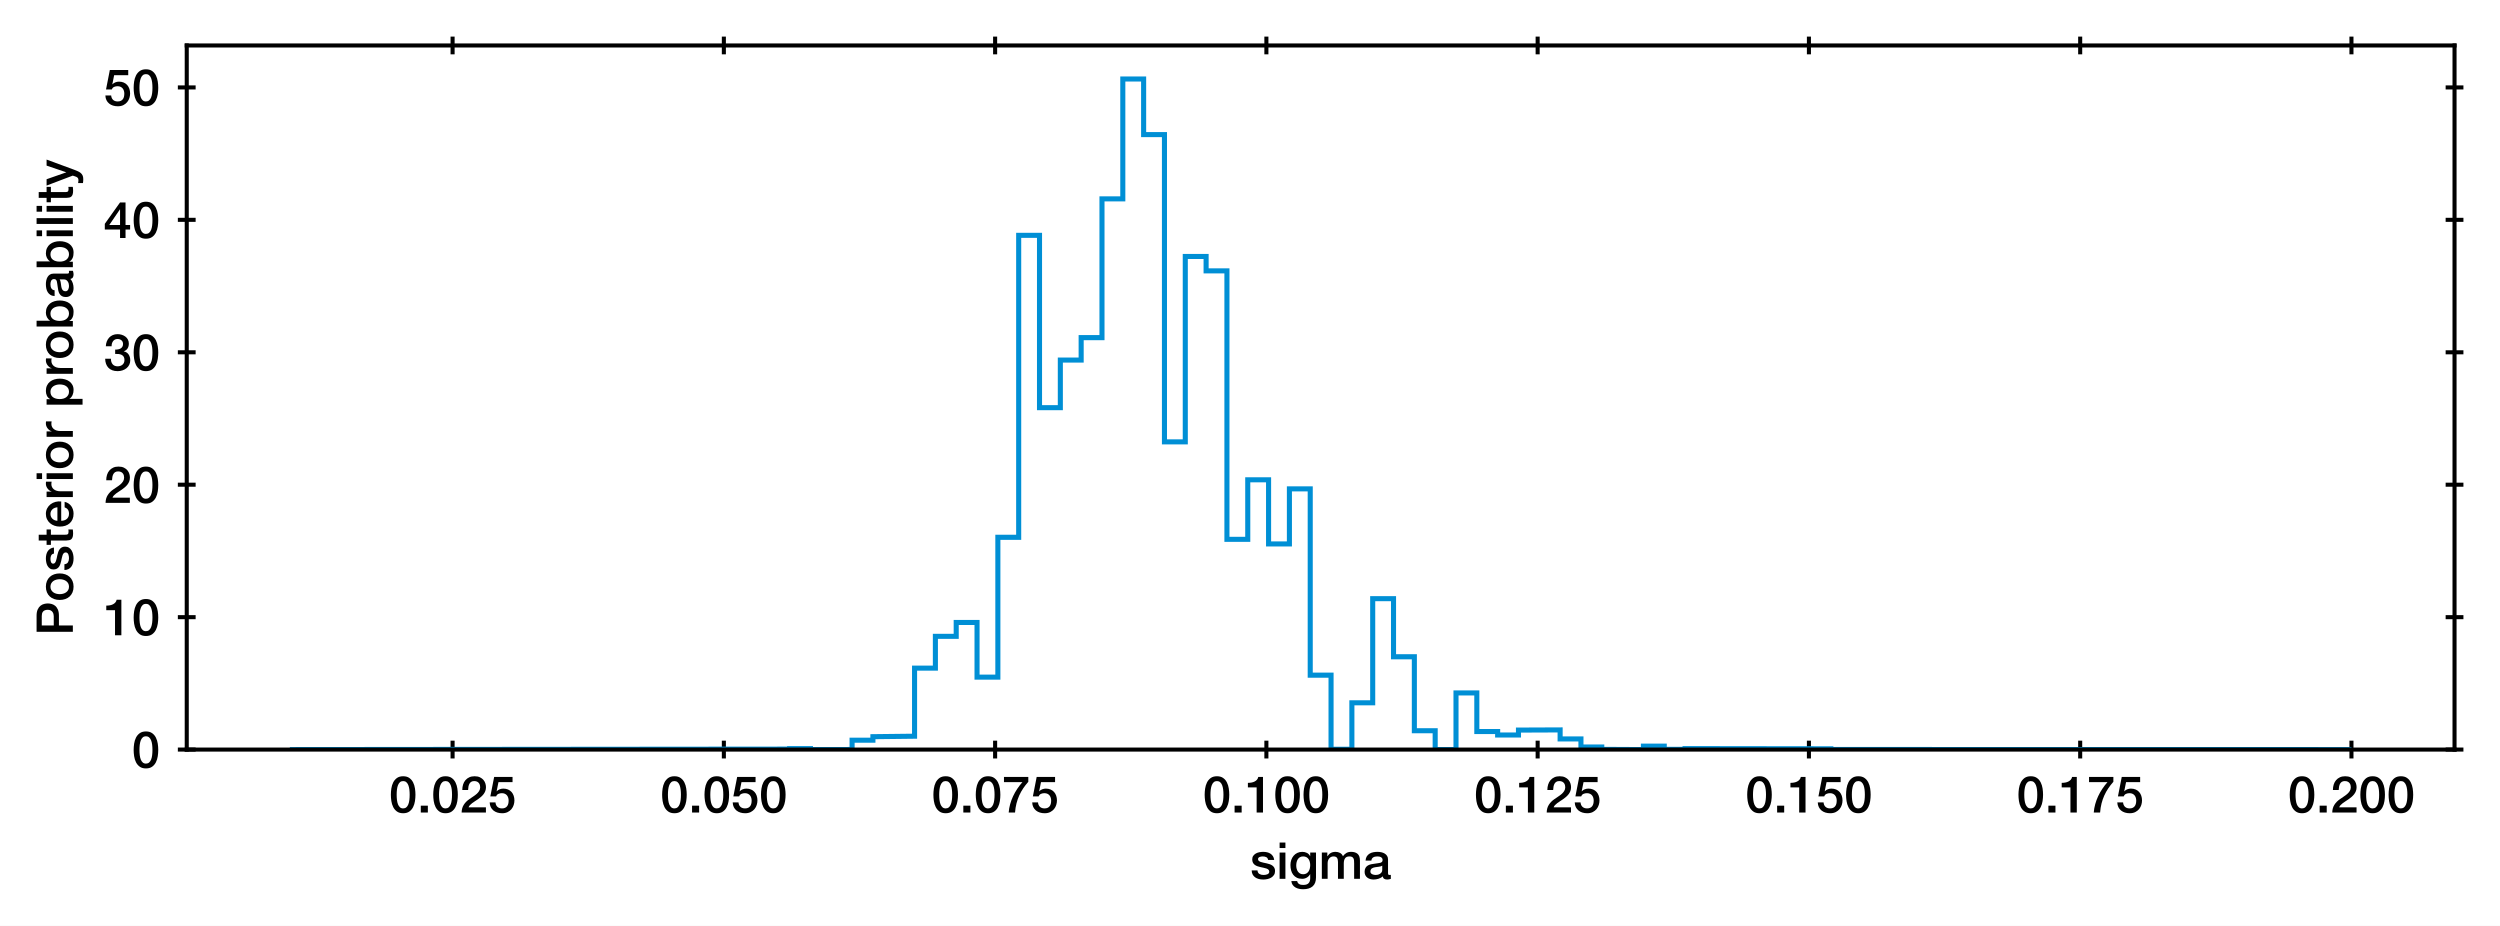
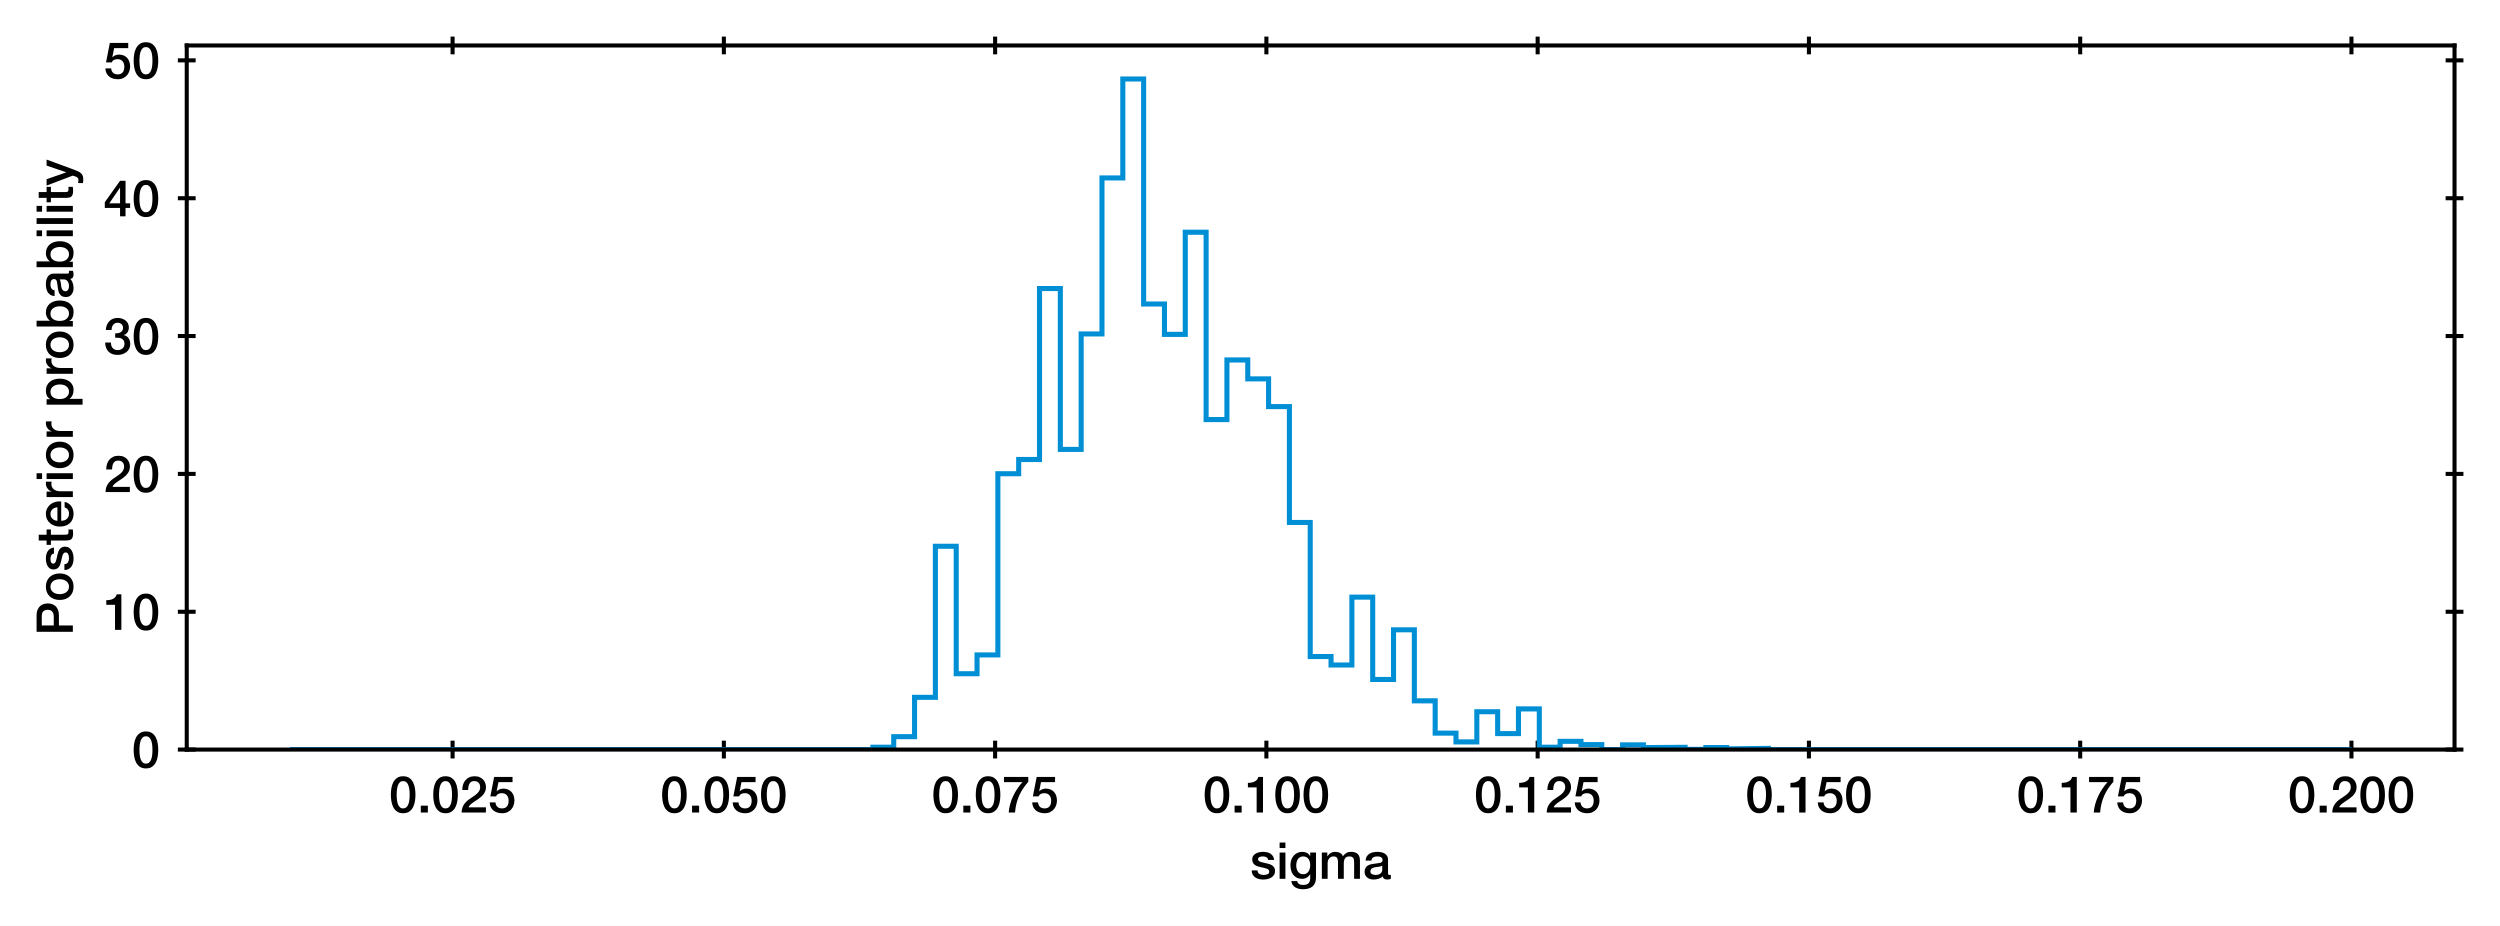
<svg xmlns="http://www.w3.org/2000/svg" xmlns:xlink="http://www.w3.org/1999/xlink" width="492.109pt" height="182.241pt" viewBox="0 0 492.109 182.241" version="1.1">
  <defs>
    <style type="text/css">*{stroke-linejoin: round; stroke-linecap: butt}</style>
  </defs>
  <g id="figure_1">
    <g id="patch_1">
      <path d="M 0 182.241  L 492.109 182.241  L 492.109 0  L 0 0  z " style="fill: #ffffff" />
    </g>
    <g id="axes_1">
      <g id="patch_2">
        <path d="M 36.759 147.55  L 483.159 147.55  L 483.159 8.95  L 36.759 8.95  z " style="fill: #ffffff" />
      </g>
      <g id="matplotlib.axis_1">
        <g id="xtick_1">
          <g id="line2d_1">
            <defs>
-               <path id="m38d9c0bdd4" d="M 0 1.75  L 0 -1.75  " style="stroke: #000000; stroke-width: 0.8" />
+               <path id="me8bfde48eb" d="M 0 1.75  L 0 -1.75  " style="stroke: #000000; stroke-width: 0.8" />
            </defs>
            <g>
-               <use xlink:href="#m38d9c0bdd4" x="89.089" y="147.55" style="stroke: #000000; stroke-width: 0.8" />
+               <use xlink:href="#me8bfde48eb" x="89.089" y="147.55" style="stroke: #000000; stroke-width: 0.8" />
            </g>
          </g>
          <g id="line2d_2">
            <g>
-               <use xlink:href="#m38d9c0bdd4" x="89.089" y="8.95" style="stroke: #000000; stroke-width: 0.8" />
+               <use xlink:href="#me8bfde48eb" x="89.089" y="8.95" style="stroke: #000000; stroke-width: 0.8" />
            </g>
          </g>
          <g id="text_1">
            <g transform="translate(76.57997 159.9406)scale(0.1 -0.1)">
              <defs>
                <path id="HelveticaNeue-Medium-30" d="M 1779 4570  Q 2259 4570 2563 4349  Q 2867 4128 3036 3785  Q 3206 3443 3267 3033  Q 3328 2624 3328 2240  Q 3328 1856 3267 1446  Q 3206 1037 3036 694  Q 2867 352 2563 131  Q 2259 -90 1779 -90  Q 1299 -90 995 131  Q 691 352 521 694  Q 352 1037 291 1446  Q 230 1856 230 2240  Q 230 2624 291 3033  Q 352 3443 521 3785  Q 691 4128 995 4349  Q 1299 4570 1779 4570  z M 1779 518  Q 2016 518 2176 656  Q 2336 794 2429 1027  Q 2522 1261 2560 1574  Q 2598 1888 2598 2240  Q 2598 2592 2560 2902  Q 2522 3213 2429 3449  Q 2336 3686 2176 3824  Q 2016 3962 1779 3962  Q 1536 3962 1379 3824  Q 1222 3686 1129 3449  Q 1037 3213 998 2902  Q 960 2592 960 2240  Q 960 1888 998 1574  Q 1037 1261 1129 1027  Q 1222 794 1379 656  Q 1536 518 1779 518  z " transform="scale(0.015625)" />
                <path id="HelveticaNeue-Medium-2e" d="M 442 864  L 1331 864  L 1331 0  L 442 0  L 442 864  z " transform="scale(0.015625)" />
                <path id="HelveticaNeue-Medium-32" d="M 3309 0  L 250 0  Q 256 557 518 973  Q 781 1389 1235 1696  Q 1453 1856 1689 2006  Q 1926 2157 2124 2329  Q 2323 2502 2451 2704  Q 2579 2906 2586 3168  Q 2586 3290 2557 3427  Q 2528 3565 2445 3683  Q 2362 3802 2214 3882  Q 2067 3962 1830 3962  Q 1613 3962 1469 3875  Q 1325 3789 1238 3638  Q 1152 3488 1110 3283  Q 1069 3078 1062 2842  L 333 2842  Q 333 3213 432 3529  Q 531 3846 729 4076  Q 928 4307 1213 4438  Q 1498 4570 1875 4570  Q 2285 4570 2560 4435  Q 2835 4301 3004 4096  Q 3174 3891 3244 3651  Q 3315 3411 3315 3194  Q 3315 2925 3232 2707  Q 3149 2490 3008 2307  Q 2867 2125 2688 1971  Q 2509 1818 2317 1683  Q 2125 1549 1933 1427  Q 1741 1306 1577 1184  Q 1414 1062 1292 931  Q 1171 800 1126 653  L 3309 653  L 3309 0  z " transform="scale(0.015625)" />
                <path id="HelveticaNeue-Medium-35" d="M 787 4480  L 3104 4480  L 3104 3827  L 1331 3827  L 1101 2688  L 1114 2675  Q 1261 2842 1488 2928  Q 1715 3014 1939 3014  Q 2272 3014 2534 2902  Q 2797 2790 2976 2588  Q 3155 2387 3248 2112  Q 3341 1837 3341 1517  Q 3341 1248 3254 963  Q 3168 678 2979 444  Q 2790 211 2496 60  Q 2202 -90 1792 -90  Q 1466 -90 1187 -3  Q 909 83 697 256  Q 486 429 361 681  Q 237 934 224 1274  L 954 1274  Q 986 909 1203 713  Q 1421 518 1779 518  Q 2010 518 2170 595  Q 2330 672 2429 806  Q 2528 941 2569 1120  Q 2611 1299 2611 1504  Q 2611 1690 2560 1859  Q 2509 2029 2406 2157  Q 2304 2285 2141 2361  Q 1978 2438 1760 2438  Q 1530 2438 1328 2352  Q 1126 2266 1037 2029  L 307 2029  L 787 4480  z " transform="scale(0.015625)" />
              </defs>
              <use xlink:href="#HelveticaNeue-Medium-30" />
              <use xlink:href="#HelveticaNeue-Medium-2e" x="55.6" />
              <use xlink:href="#HelveticaNeue-Medium-30" x="83.4" />
              <use xlink:href="#HelveticaNeue-Medium-32" x="139" />
              <use xlink:href="#HelveticaNeue-Medium-35" x="194.6" />
            </g>
          </g>
        </g>
        <g id="xtick_2">
          <g id="line2d_3">
            <g>
-               <use xlink:href="#m38d9c0bdd4" x="142.486" y="147.55" style="stroke: #000000; stroke-width: 0.8" />
+               <use xlink:href="#me8bfde48eb" x="142.486" y="147.55" style="stroke: #000000; stroke-width: 0.8" />
            </g>
          </g>
          <g id="line2d_4">
            <g>
-               <use xlink:href="#m38d9c0bdd4" x="142.486" y="8.95" style="stroke: #000000; stroke-width: 0.8" />
+               <use xlink:href="#me8bfde48eb" x="142.486" y="8.95" style="stroke: #000000; stroke-width: 0.8" />
            </g>
          </g>
          <g id="text_2">
            <g transform="translate(129.9771 159.9406)scale(0.1 -0.1)">
              <use xlink:href="#HelveticaNeue-Medium-30" />
              <use xlink:href="#HelveticaNeue-Medium-2e" x="55.6" />
              <use xlink:href="#HelveticaNeue-Medium-30" x="83.4" />
              <use xlink:href="#HelveticaNeue-Medium-35" x="139" />
              <use xlink:href="#HelveticaNeue-Medium-30" x="194.6" />
            </g>
          </g>
        </g>
        <g id="xtick_3">
          <g id="line2d_5">
            <g>
-               <use xlink:href="#m38d9c0bdd4" x="195.883" y="147.55" style="stroke: #000000; stroke-width: 0.8" />
+               <use xlink:href="#me8bfde48eb" x="195.883" y="147.55" style="stroke: #000000; stroke-width: 0.8" />
            </g>
          </g>
          <g id="line2d_6">
            <g>
-               <use xlink:href="#m38d9c0bdd4" x="195.883" y="8.95" style="stroke: #000000; stroke-width: 0.8" />
+               <use xlink:href="#me8bfde48eb" x="195.883" y="8.95" style="stroke: #000000; stroke-width: 0.8" />
            </g>
          </g>
          <g id="text_3">
            <g transform="translate(183.3742 159.9406)scale(0.1 -0.1)">
              <defs>
                <path id="HelveticaNeue-Medium-37" d="M 224 4480  L 3290 4480  L 3290 3872  Q 2938 3475 2650 3049  Q 2362 2624 2147 2147  Q 1933 1670 1798 1139  Q 1664 608 1619 0  L 819 0  Q 858 531 1002 1049  Q 1146 1568 1373 2054  Q 1600 2541 1901 2989  Q 2202 3437 2547 3827  L 224 3827  L 224 4480  z " transform="scale(0.015625)" />
              </defs>
              <use xlink:href="#HelveticaNeue-Medium-30" />
              <use xlink:href="#HelveticaNeue-Medium-2e" x="55.6" />
              <use xlink:href="#HelveticaNeue-Medium-30" x="83.4" />
              <use xlink:href="#HelveticaNeue-Medium-37" x="139" />
              <use xlink:href="#HelveticaNeue-Medium-35" x="194.6" />
            </g>
          </g>
        </g>
        <g id="xtick_4">
          <g id="line2d_7">
            <g>
-               <use xlink:href="#m38d9c0bdd4" x="249.28" y="147.55" style="stroke: #000000; stroke-width: 0.8" />
+               <use xlink:href="#me8bfde48eb" x="249.28" y="147.55" style="stroke: #000000; stroke-width: 0.8" />
            </g>
          </g>
          <g id="line2d_8">
            <g>
-               <use xlink:href="#m38d9c0bdd4" x="249.28" y="8.95" style="stroke: #000000; stroke-width: 0.8" />
+               <use xlink:href="#me8bfde48eb" x="249.28" y="8.95" style="stroke: #000000; stroke-width: 0.8" />
            </g>
          </g>
          <g id="text_4">
            <g transform="translate(236.7714 159.9406)scale(0.1 -0.1)">
              <defs>
                <path id="HelveticaNeue-Medium-31" d="M 339 3738  Q 570 3738 787 3776  Q 1005 3814 1181 3904  Q 1357 3994 1481 4134  Q 1606 4275 1645 4480  L 2240 4480  L 2240 0  L 1440 0  L 1440 3162  L 339 3162  L 339 3738  z " transform="scale(0.015625)" />
              </defs>
              <use xlink:href="#HelveticaNeue-Medium-30" />
              <use xlink:href="#HelveticaNeue-Medium-2e" x="55.6" />
              <use xlink:href="#HelveticaNeue-Medium-31" x="83.4" />
              <use xlink:href="#HelveticaNeue-Medium-30" x="139" />
              <use xlink:href="#HelveticaNeue-Medium-30" x="194.6" />
            </g>
          </g>
        </g>
        <g id="xtick_5">
          <g id="line2d_9">
            <g>
-               <use xlink:href="#m38d9c0bdd4" x="302.677" y="147.55" style="stroke: #000000; stroke-width: 0.8" />
+               <use xlink:href="#me8bfde48eb" x="302.677" y="147.55" style="stroke: #000000; stroke-width: 0.8" />
            </g>
          </g>
          <g id="line2d_10">
            <g>
-               <use xlink:href="#m38d9c0bdd4" x="302.677" y="8.95" style="stroke: #000000; stroke-width: 0.8" />
+               <use xlink:href="#me8bfde48eb" x="302.677" y="8.95" style="stroke: #000000; stroke-width: 0.8" />
            </g>
          </g>
          <g id="text_5">
            <g transform="translate(290.1685 159.9406)scale(0.1 -0.1)">
              <use xlink:href="#HelveticaNeue-Medium-30" />
              <use xlink:href="#HelveticaNeue-Medium-2e" x="55.6" />
              <use xlink:href="#HelveticaNeue-Medium-31" x="83.4" />
              <use xlink:href="#HelveticaNeue-Medium-32" x="139" />
              <use xlink:href="#HelveticaNeue-Medium-35" x="194.6" />
            </g>
          </g>
        </g>
        <g id="xtick_6">
          <g id="line2d_11">
            <g>
-               <use xlink:href="#m38d9c0bdd4" x="356.074" y="147.55" style="stroke: #000000; stroke-width: 0.8" />
+               <use xlink:href="#me8bfde48eb" x="356.074" y="147.55" style="stroke: #000000; stroke-width: 0.8" />
            </g>
          </g>
          <g id="line2d_12">
            <g>
-               <use xlink:href="#m38d9c0bdd4" x="356.074" y="8.95" style="stroke: #000000; stroke-width: 0.8" />
+               <use xlink:href="#me8bfde48eb" x="356.074" y="8.95" style="stroke: #000000; stroke-width: 0.8" />
            </g>
          </g>
          <g id="text_6">
            <g transform="translate(343.5656 159.9406)scale(0.1 -0.1)">
              <use xlink:href="#HelveticaNeue-Medium-30" />
              <use xlink:href="#HelveticaNeue-Medium-2e" x="55.6" />
              <use xlink:href="#HelveticaNeue-Medium-31" x="83.4" />
              <use xlink:href="#HelveticaNeue-Medium-35" x="139" />
              <use xlink:href="#HelveticaNeue-Medium-30" x="194.6" />
            </g>
          </g>
        </g>
        <g id="xtick_7">
          <g id="line2d_13">
            <g>
-               <use xlink:href="#m38d9c0bdd4" x="409.471" y="147.55" style="stroke: #000000; stroke-width: 0.8" />
+               <use xlink:href="#me8bfde48eb" x="409.471" y="147.55" style="stroke: #000000; stroke-width: 0.8" />
            </g>
          </g>
          <g id="line2d_14">
            <g>
-               <use xlink:href="#m38d9c0bdd4" x="409.471" y="8.95" style="stroke: #000000; stroke-width: 0.8" />
+               <use xlink:href="#me8bfde48eb" x="409.471" y="8.95" style="stroke: #000000; stroke-width: 0.8" />
            </g>
          </g>
          <g id="text_7">
            <g transform="translate(396.9627 159.9406)scale(0.1 -0.1)">
              <use xlink:href="#HelveticaNeue-Medium-30" />
              <use xlink:href="#HelveticaNeue-Medium-2e" x="55.6" />
              <use xlink:href="#HelveticaNeue-Medium-31" x="83.4" />
              <use xlink:href="#HelveticaNeue-Medium-37" x="139" />
              <use xlink:href="#HelveticaNeue-Medium-35" x="194.6" />
            </g>
          </g>
        </g>
        <g id="xtick_8">
          <g id="line2d_15">
            <g>
-               <use xlink:href="#m38d9c0bdd4" x="462.868" y="147.55" style="stroke: #000000; stroke-width: 0.8" />
+               <use xlink:href="#me8bfde48eb" x="462.868" y="147.55" style="stroke: #000000; stroke-width: 0.8" />
            </g>
          </g>
          <g id="line2d_16">
            <g>
-               <use xlink:href="#m38d9c0bdd4" x="462.868" y="8.95" style="stroke: #000000; stroke-width: 0.8" />
+               <use xlink:href="#me8bfde48eb" x="462.868" y="8.95" style="stroke: #000000; stroke-width: 0.8" />
            </g>
          </g>
          <g id="text_8">
            <g transform="translate(450.3599 159.9406)scale(0.1 -0.1)">
              <use xlink:href="#HelveticaNeue-Medium-30" />
              <use xlink:href="#HelveticaNeue-Medium-2e" x="55.6" />
              <use xlink:href="#HelveticaNeue-Medium-32" x="83.4" />
              <use xlink:href="#HelveticaNeue-Medium-30" x="139" />
              <use xlink:href="#HelveticaNeue-Medium-30" x="194.6" />
            </g>
          </g>
        </g>
        <g id="text_9">
          <g transform="translate(246.0648 172.9906)scale(0.1 -0.1)">
            <defs>
              <path id="HelveticaNeue-Medium-73" d="M 934 1062  Q 966 742 1177 614  Q 1389 486 1683 486  Q 1786 486 1917 502  Q 2048 518 2163 563  Q 2278 608 2352 694  Q 2426 781 2419 921  Q 2413 1062 2317 1152  Q 2221 1242 2070 1296  Q 1920 1350 1728 1388  Q 1536 1427 1338 1472  Q 1133 1517 944 1581  Q 755 1645 604 1753  Q 454 1862 364 2032  Q 275 2202 275 2451  Q 275 2720 406 2902  Q 538 3085 739 3197  Q 941 3309 1187 3353  Q 1434 3398 1658 3398  Q 1914 3398 2147 3344  Q 2381 3290 2569 3168  Q 2758 3046 2883 2851  Q 3008 2656 3040 2381  L 2278 2381  Q 2227 2643 2038 2732  Q 1850 2822 1606 2822  Q 1530 2822 1424 2809  Q 1318 2797 1225 2761  Q 1133 2726 1069 2659  Q 1005 2592 1005 2483  Q 1005 2349 1097 2265  Q 1190 2182 1340 2128  Q 1491 2074 1683 2035  Q 1875 1997 2080 1952  Q 2278 1907 2470 1843  Q 2662 1779 2812 1670  Q 2963 1562 3056 1395  Q 3149 1229 3149 986  Q 3149 691 3014 486  Q 2880 282 2665 154  Q 2451 26 2188 -32  Q 1926 -90 1670 -90  Q 1357 -90 1091 -19  Q 826 51 630 195  Q 435 339 323 553  Q 211 768 205 1062  L 934 1062  z " transform="scale(0.015625)" />
              <path id="HelveticaNeue-Medium-69" d="M 403 4570  L 1133 4570  L 1133 3878  L 403 3878  L 403 4570  z M 403 3309  L 1133 3309  L 1133 0  L 403 0  L 403 3309  z " transform="scale(0.015625)" />
              <path id="HelveticaNeue-Medium-67" d="M 3443 173  Q 3443 -576 3024 -944  Q 2605 -1312 1818 -1312  Q 1568 -1312 1315 -1261  Q 1062 -1210 854 -1088  Q 646 -966 505 -768  Q 365 -570 339 -282  L 1069 -282  Q 1101 -435 1177 -531  Q 1254 -627 1360 -681  Q 1466 -736 1594 -752  Q 1722 -768 1862 -768  Q 2304 -768 2509 -550  Q 2714 -333 2714 77  L 2714 582  L 2701 582  Q 2547 307 2281 153  Q 2016 0 1709 0  Q 1312 0 1033 137  Q 755 275 572 515  Q 390 755 307 1068  Q 224 1382 224 1741  Q 224 2074 326 2374  Q 429 2675 621 2902  Q 813 3130 1091 3264  Q 1370 3398 1722 3398  Q 2035 3398 2297 3267  Q 2560 3136 2701 2854  L 2714 2854  L 2714 3309  L 3443 3309  L 3443 173  z M 1824 576  Q 2067 576 2236 675  Q 2406 774 2512 937  Q 2618 1101 2666 1309  Q 2714 1517 2714 1728  Q 2714 1939 2662 2137  Q 2611 2336 2505 2489  Q 2400 2643 2230 2732  Q 2061 2822 1824 2822  Q 1581 2822 1414 2720  Q 1248 2618 1145 2454  Q 1043 2291 998 2083  Q 954 1875 954 1670  Q 954 1466 1005 1270  Q 1056 1075 1161 921  Q 1267 768 1430 672  Q 1594 576 1824 576  z " transform="scale(0.015625)" />
              <path id="HelveticaNeue-Medium-6d" d="M 384 3309  L 1075 3309  L 1075 2848  L 1094 2848  Q 1178 2970 1274 3072  Q 1370 3174 1488 3244  Q 1606 3315 1760 3356  Q 1914 3398 2112 3398  Q 2413 3398 2672 3264  Q 2931 3130 3040 2848  Q 3226 3104 3469 3251  Q 3712 3398 4077 3398  Q 4602 3398 4893 3142  Q 5184 2886 5184 2285  L 5184 0  L 4454 0  L 4454 1933  Q 4454 2131 4441 2294  Q 4429 2458 4368 2576  Q 4307 2694 4185 2758  Q 4064 2822 3853 2822  Q 3482 2822 3315 2592  Q 3149 2362 3149 1939  L 3149 0  L 2419 0  L 2419 2125  Q 2419 2470 2294 2646  Q 2170 2822 1837 2822  Q 1696 2822 1565 2764  Q 1434 2707 1334 2598  Q 1235 2490 1174 2330  Q 1114 2170 1114 1965  L 1114 0  L 384 0  L 384 3309  z " transform="scale(0.015625)" />
              <path id="HelveticaNeue-Medium-61" d="M 3155 736  Q 3155 602 3190 544  Q 3226 486 3328 486  Q 3360 486 3405 486  Q 3450 486 3507 499  L 3507 -6  Q 3469 -19 3408 -35  Q 3347 -51 3283 -64  Q 3219 -77 3155 -83  Q 3091 -90 3046 -90  Q 2822 -90 2675 0  Q 2528 90 2483 314  Q 2266 102 1949 6  Q 1632 -90 1338 -90  Q 1114 -90 909 -29  Q 704 32 547 150  Q 390 269 297 451  Q 205 634 205 877  Q 205 1184 317 1376  Q 429 1568 611 1677  Q 794 1786 1021 1834  Q 1248 1882 1478 1907  Q 1677 1946 1856 1962  Q 2035 1978 2172 2016  Q 2310 2054 2390 2134  Q 2470 2214 2470 2374  Q 2470 2515 2403 2604  Q 2336 2694 2237 2742  Q 2138 2790 2016 2806  Q 1894 2822 1786 2822  Q 1478 2822 1280 2694  Q 1082 2566 1056 2298  L 326 2298  Q 346 2618 480 2829  Q 614 3040 822 3168  Q 1030 3296 1292 3347  Q 1555 3398 1830 3398  Q 2074 3398 2310 3347  Q 2547 3296 2736 3181  Q 2925 3066 3040 2883  Q 3155 2701 3155 2438  L 3155 736  z M 2426 1658  Q 2259 1549 2016 1526  Q 1773 1504 1530 1459  Q 1414 1440 1305 1405  Q 1197 1370 1113 1309  Q 1030 1248 982 1149  Q 934 1050 934 909  Q 934 787 1004 704  Q 1075 621 1174 573  Q 1274 525 1392 505  Q 1510 486 1606 486  Q 1728 486 1869 518  Q 2010 550 2134 627  Q 2259 704 2342 822  Q 2426 941 2426 1114  L 2426 1658  z " transform="scale(0.015625)" />
            </defs>
            <use xlink:href="#HelveticaNeue-Medium-73" />
            <use xlink:href="#HelveticaNeue-Medium-69" x="51.9" />
            <use xlink:href="#HelveticaNeue-Medium-67" x="76" />
            <use xlink:href="#HelveticaNeue-Medium-6d" x="135.3" />
            <use xlink:href="#HelveticaNeue-Medium-61" x="222.3" />
          </g>
        </g>
      </g>
      <g id="matplotlib.axis_2">
        <g id="ytick_1">
          <g id="line2d_17">
            <defs>
-               <path id="ma0e7d5ade1" d="M 1.75 0  L -1.75 -0  " style="stroke: #000000; stroke-width: 0.8" />
+               <path id="maf300a1b7d" d="M 1.75 0  L -1.75 -0  " style="stroke: #000000; stroke-width: 0.8" />
            </defs>
            <g>
-               <use xlink:href="#ma0e7d5ade1" x="36.759" y="147.55" style="stroke: #000000; stroke-width: 0.8" />
+               <use xlink:href="#maf300a1b7d" x="36.759" y="147.55" style="stroke: #000000; stroke-width: 0.8" />
            </g>
          </g>
          <g id="line2d_18">
            <g>
-               <use xlink:href="#ma0e7d5ade1" x="483.159" y="147.55" style="stroke: #000000; stroke-width: 0.8" />
+               <use xlink:href="#maf300a1b7d" x="483.159" y="147.55" style="stroke: #000000; stroke-width: 0.8" />
            </g>
          </g>
          <g id="text_10">
            <g transform="translate(25.95 151.1203)scale(0.1 -0.1)">
              <use xlink:href="#HelveticaNeue-Medium-30" />
            </g>
          </g>
        </g>
        <g id="ytick_2">
          <g id="line2d_19">
            <g>
-               <use xlink:href="#ma0e7d5ade1" x="36.759" y="121.482" style="stroke: #000000; stroke-width: 0.8" />
+               <use xlink:href="#maf300a1b7d" x="36.759" y="120.417" style="stroke: #000000; stroke-width: 0.8" />
            </g>
          </g>
          <g id="line2d_20">
            <g>
-               <use xlink:href="#ma0e7d5ade1" x="483.159" y="121.482" style="stroke: #000000; stroke-width: 0.8" />
+               <use xlink:href="#maf300a1b7d" x="483.159" y="120.417" style="stroke: #000000; stroke-width: 0.8" />
            </g>
          </g>
          <g id="text_11">
-             <g transform="translate(20.39062 125.0523)scale(0.1 -0.1)">
+             <g transform="translate(20.39062 123.9873)scale(0.1 -0.1)">
              <use xlink:href="#HelveticaNeue-Medium-31" />
              <use xlink:href="#HelveticaNeue-Medium-30" x="55.6" />
            </g>
          </g>
        </g>
        <g id="ytick_3">
          <g id="line2d_21">
            <g>
-               <use xlink:href="#ma0e7d5ade1" x="36.759" y="95.414" style="stroke: #000000; stroke-width: 0.8" />
+               <use xlink:href="#maf300a1b7d" x="36.759" y="93.284" style="stroke: #000000; stroke-width: 0.8" />
            </g>
          </g>
          <g id="line2d_22">
            <g>
-               <use xlink:href="#ma0e7d5ade1" x="483.159" y="95.414" style="stroke: #000000; stroke-width: 0.8" />
+               <use xlink:href="#maf300a1b7d" x="483.159" y="93.284" style="stroke: #000000; stroke-width: 0.8" />
            </g>
          </g>
          <g id="text_12">
-             <g transform="translate(20.39062 98.98436)scale(0.1 -0.1)">
+             <g transform="translate(20.39062 96.85432)scale(0.1 -0.1)">
              <use xlink:href="#HelveticaNeue-Medium-32" />
              <use xlink:href="#HelveticaNeue-Medium-30" x="55.6" />
            </g>
          </g>
        </g>
        <g id="ytick_4">
          <g id="line2d_23">
            <g>
-               <use xlink:href="#ma0e7d5ade1" x="36.759" y="69.346" style="stroke: #000000; stroke-width: 0.8" />
+               <use xlink:href="#maf300a1b7d" x="36.759" y="66.151" style="stroke: #000000; stroke-width: 0.8" />
            </g>
          </g>
          <g id="line2d_24">
            <g>
-               <use xlink:href="#ma0e7d5ade1" x="483.159" y="69.346" style="stroke: #000000; stroke-width: 0.8" />
+               <use xlink:href="#maf300a1b7d" x="483.159" y="66.151" style="stroke: #000000; stroke-width: 0.8" />
            </g>
          </g>
          <g id="text_13">
-             <g transform="translate(20.39062 72.91639)scale(0.1 -0.1)">
+             <g transform="translate(20.39062 69.72132)scale(0.1 -0.1)">
              <defs>
                <path id="HelveticaNeue-Medium-33" d="M 1459 2624  Q 1638 2618 1817 2650  Q 1997 2682 2137 2762  Q 2278 2842 2364 2982  Q 2451 3123 2451 3328  Q 2451 3616 2256 3789  Q 2061 3962 1754 3962  Q 1562 3962 1421 3885  Q 1280 3808 1187 3677  Q 1094 3546 1049 3382  Q 1005 3219 1011 3046  L 282 3046  Q 294 3373 403 3651  Q 512 3930 701 4134  Q 890 4339 1158 4454  Q 1427 4570 1766 4570  Q 2029 4570 2281 4493  Q 2534 4416 2736 4269  Q 2938 4122 3059 3894  Q 3181 3667 3181 3373  Q 3181 3034 3027 2781  Q 2874 2528 2547 2413  L 2547 2400  Q 2931 2323 3145 2019  Q 3360 1715 3360 1280  Q 3360 960 3232 707  Q 3104 454 2886 278  Q 2669 102 2381 6  Q 2093 -90 1773 -90  Q 1382 -90 1091 22  Q 800 134 605 339  Q 410 544 307 832  Q 205 1120 198 1472  L 928 1472  Q 915 1062 1129 790  Q 1344 518 1773 518  Q 2138 518 2384 726  Q 2630 934 2630 1318  Q 2630 1581 2528 1734  Q 2426 1888 2259 1968  Q 2093 2048 1885 2067  Q 1677 2086 1459 2080  L 1459 2624  z " transform="scale(0.015625)" />
              </defs>
              <use xlink:href="#HelveticaNeue-Medium-33" />
              <use xlink:href="#HelveticaNeue-Medium-30" x="55.6" />
            </g>
          </g>
        </g>
        <g id="ytick_5">
          <g id="line2d_25">
            <g>
-               <use xlink:href="#ma0e7d5ade1" x="36.759" y="43.278" style="stroke: #000000; stroke-width: 0.8" />
+               <use xlink:href="#maf300a1b7d" x="36.759" y="39.018" style="stroke: #000000; stroke-width: 0.8" />
            </g>
          </g>
          <g id="line2d_26">
            <g>
-               <use xlink:href="#ma0e7d5ade1" x="483.159" y="43.278" style="stroke: #000000; stroke-width: 0.8" />
+               <use xlink:href="#maf300a1b7d" x="483.159" y="39.018" style="stroke: #000000; stroke-width: 0.8" />
            </g>
          </g>
          <g id="text_14">
-             <g transform="translate(20.39062 46.84841)scale(0.1 -0.1)">
+             <g transform="translate(20.39062 42.58832)scale(0.1 -0.1)">
              <defs>
                <path id="HelveticaNeue-Medium-34" d="M 717 1638  L 2074 1638  L 2074 3610  L 2061 3610  L 717 1638  z M 3341 1062  L 2765 1062  L 2765 0  L 2074 0  L 2074 1062  L 154 1062  L 154 1786  L 2074 4480  L 2765 4480  L 2765 1638  L 3341 1638  L 3341 1062  z " transform="scale(0.015625)" />
              </defs>
              <use xlink:href="#HelveticaNeue-Medium-34" />
              <use xlink:href="#HelveticaNeue-Medium-30" x="55.6" />
            </g>
          </g>
        </g>
        <g id="ytick_6">
          <g id="line2d_27">
            <g>
-               <use xlink:href="#ma0e7d5ade1" x="36.759" y="17.21" style="stroke: #000000; stroke-width: 0.8" />
+               <use xlink:href="#maf300a1b7d" x="36.759" y="11.885" style="stroke: #000000; stroke-width: 0.8" />
            </g>
          </g>
          <g id="line2d_28">
            <g>
-               <use xlink:href="#ma0e7d5ade1" x="483.159" y="17.21" style="stroke: #000000; stroke-width: 0.8" />
+               <use xlink:href="#maf300a1b7d" x="483.159" y="11.885" style="stroke: #000000; stroke-width: 0.8" />
            </g>
          </g>
          <g id="text_15">
-             <g transform="translate(20.39062 20.78044)scale(0.1 -0.1)">
+             <g transform="translate(20.39062 15.45532)scale(0.1 -0.1)">
              <use xlink:href="#HelveticaNeue-Medium-35" />
              <use xlink:href="#HelveticaNeue-Medium-30" x="55.6" />
            </g>
          </g>
        </g>
        <g id="text_16">
          <g transform="translate(14.34062 125.125)rotate(-90)scale(0.1 -0.1)">
            <defs>
              <path id="HelveticaNeue-Medium-50" d="M 486 4570  L 2502 4570  Q 2989 4570 3296 4429  Q 3603 4288 3769 4077  Q 3936 3866 3997 3616  Q 4058 3366 4058 3155  Q 4058 2944 3997 2697  Q 3936 2451 3769 2240  Q 3603 2029 3296 1891  Q 2989 1754 2502 1754  L 1286 1754  L 1286 0  L 486 0  L 486 4570  z M 1286 2406  L 2458 2406  Q 2592 2406 2733 2444  Q 2874 2483 2992 2569  Q 3110 2656 3184 2800  Q 3258 2944 3258 3162  Q 3258 3386 3194 3533  Q 3130 3680 3021 3766  Q 2912 3853 2771 3885  Q 2630 3917 2470 3917  L 1286 3917  L 1286 2406  z " transform="scale(0.015625)" />
              <path id="HelveticaNeue-Medium-6f" d="M 1901 -90  Q 1504 -90 1193 41  Q 883 173 668 403  Q 454 634 342 954  Q 230 1274 230 1658  Q 230 2035 342 2355  Q 454 2675 668 2905  Q 883 3136 1193 3267  Q 1504 3398 1901 3398  Q 2298 3398 2608 3267  Q 2918 3136 3132 2905  Q 3347 2675 3459 2355  Q 3571 2035 3571 1658  Q 3571 1274 3459 954  Q 3347 634 3132 403  Q 2918 173 2608 41  Q 2298 -90 1901 -90  z M 1901 486  Q 2144 486 2323 588  Q 2502 691 2617 857  Q 2733 1024 2787 1232  Q 2842 1440 2842 1658  Q 2842 1869 2787 2080  Q 2733 2291 2617 2454  Q 2502 2618 2323 2720  Q 2144 2822 1901 2822  Q 1658 2822 1478 2720  Q 1299 2618 1184 2454  Q 1069 2291 1014 2080  Q 960 1869 960 1658  Q 960 1440 1014 1232  Q 1069 1024 1184 857  Q 1299 691 1478 588  Q 1658 486 1901 486  z " transform="scale(0.015625)" />
              <path id="HelveticaNeue-Medium-74" d="M 51 3309  L 602 3309  L 602 4301  L 1331 4301  L 1331 3309  L 1990 3309  L 1990 2765  L 1331 2765  L 1331 998  Q 1331 883 1340 800  Q 1350 717 1385 659  Q 1421 602 1491 573  Q 1562 544 1683 544  Q 1760 544 1837 547  Q 1914 550 1990 570  L 1990 6  Q 1869 -6 1753 -19  Q 1638 -32 1517 -32  Q 1229 -32 1053 22  Q 877 77 777 182  Q 678 288 643 448  Q 608 608 602 813  L 602 2765  L 51 2765  L 51 3309  z " transform="scale(0.015625)" />
              <path id="HelveticaNeue-Medium-65" d="M 2656 1946  Q 2643 2118 2582 2278  Q 2522 2438 2416 2556  Q 2310 2675 2160 2748  Q 2010 2822 1824 2822  Q 1632 2822 1475 2755  Q 1318 2688 1206 2569  Q 1094 2451 1027 2291  Q 960 2131 954 1946  L 2656 1946  z M 954 1466  Q 954 1274 1008 1094  Q 1062 915 1171 780  Q 1280 646 1446 566  Q 1613 486 1843 486  Q 2163 486 2358 624  Q 2554 762 2650 1037  L 3341 1037  Q 3283 768 3142 557  Q 3002 346 2803 202  Q 2605 58 2358 -16  Q 2112 -90 1843 -90  Q 1453 -90 1152 38  Q 851 166 643 396  Q 435 627 329 947  Q 224 1267 224 1651  Q 224 2003 336 2320  Q 448 2637 656 2877  Q 864 3117 1158 3257  Q 1453 3398 1824 3398  Q 2214 3398 2524 3235  Q 2835 3072 3040 2803  Q 3245 2534 3337 2185  Q 3430 1837 3386 1466  L 954 1466  z " transform="scale(0.015625)" />
              <path id="HelveticaNeue-Medium-72" d="M 384 3309  L 1069 3309  L 1069 2669  L 1082 2669  Q 1114 2803 1206 2931  Q 1299 3059 1430 3164  Q 1562 3270 1722 3334  Q 1882 3398 2048 3398  Q 2176 3398 2224 3392  Q 2272 3386 2323 3379  L 2323 2675  Q 2246 2688 2166 2697  Q 2086 2707 2010 2707  Q 1824 2707 1661 2633  Q 1498 2560 1376 2416  Q 1254 2272 1184 2061  Q 1114 1850 1114 1574  L 1114 0  L 384 0  L 384 3309  z " transform="scale(0.015625)" />
              <path id="HelveticaNeue-Medium-20" transform="scale(0.015625)" />
              <path id="HelveticaNeue-Medium-70" d="M 403 3309  L 1094 3309  L 1094 2861  L 1107 2861  Q 1261 3149 1536 3273  Q 1811 3398 2131 3398  Q 2522 3398 2813 3260  Q 3104 3123 3296 2883  Q 3488 2643 3584 2323  Q 3680 2003 3680 1638  Q 3680 1306 3593 992  Q 3507 678 3331 438  Q 3155 198 2886 54  Q 2618 -90 2253 -90  Q 2093 -90 1933 -61  Q 1773 -32 1625 32  Q 1478 96 1353 195  Q 1229 294 1146 429  L 1133 429  L 1133 -1222  L 403 -1222  L 403 3309  z M 2950 1651  Q 2950 1875 2892 2086  Q 2835 2298 2720 2461  Q 2605 2624 2432 2723  Q 2259 2822 2035 2822  Q 1574 2822 1340 2502  Q 1107 2182 1107 1651  Q 1107 1402 1168 1187  Q 1229 973 1350 819  Q 1472 666 1641 576  Q 1811 486 2035 486  Q 2285 486 2457 588  Q 2630 691 2742 854  Q 2854 1018 2902 1226  Q 2950 1434 2950 1651  z " transform="scale(0.015625)" />
              <path id="HelveticaNeue-Medium-62" d="M 403 4570  L 1133 4570  L 1133 2880  L 1146 2880  Q 1222 3002 1331 3098  Q 1440 3194 1571 3261  Q 1702 3328 1846 3363  Q 1990 3398 2131 3398  Q 2522 3398 2813 3260  Q 3104 3123 3296 2883  Q 3488 2643 3584 2323  Q 3680 2003 3680 1638  Q 3680 1306 3593 992  Q 3507 678 3331 438  Q 3155 198 2886 54  Q 2618 -90 2253 -90  Q 2086 -90 1916 -67  Q 1747 -45 1593 19  Q 1440 83 1315 185  Q 1190 288 1107 454  L 1094 454  L 1094 0  L 403 0  L 403 4570  z M 2950 1651  Q 2950 1875 2892 2086  Q 2835 2298 2720 2461  Q 2605 2624 2432 2723  Q 2259 2822 2035 2822  Q 1574 2822 1340 2502  Q 1107 2182 1107 1651  Q 1107 1402 1168 1187  Q 1229 973 1350 819  Q 1472 666 1641 576  Q 1811 486 2035 486  Q 2285 486 2457 588  Q 2630 691 2742 854  Q 2854 1018 2902 1226  Q 2950 1434 2950 1651  z " transform="scale(0.015625)" />
              <path id="HelveticaNeue-Medium-6c" d="M 403 4570  L 1133 4570  L 1133 0  L 403 0  L 403 4570  z " transform="scale(0.015625)" />
              <path id="HelveticaNeue-Medium-79" d="M 19 3309  L 819 3309  L 1683 838  L 1696 838  L 2534 3309  L 3296 3309  L 2010 -179  Q 1920 -403 1833 -608  Q 1747 -813 1622 -969  Q 1498 -1126 1312 -1219  Q 1126 -1312 838 -1312  Q 582 -1312 333 -1274  L 333 -659  Q 422 -672 505 -688  Q 589 -704 678 -704  Q 806 -704 889 -672  Q 973 -640 1027 -579  Q 1082 -518 1120 -435  Q 1158 -352 1190 -243  L 1274 13  L 19 3309  z " transform="scale(0.015625)" />
            </defs>
            <use xlink:href="#HelveticaNeue-Medium-50" />
            <use xlink:href="#HelveticaNeue-Medium-6f" x="66.7" />
            <use xlink:href="#HelveticaNeue-Medium-73" x="126" />
            <use xlink:href="#HelveticaNeue-Medium-74" x="177.9" />
            <use xlink:href="#HelveticaNeue-Medium-65" x="211.2" />
            <use xlink:href="#HelveticaNeue-Medium-72" x="266.8" />
            <use xlink:href="#HelveticaNeue-Medium-69" x="302" />
            <use xlink:href="#HelveticaNeue-Medium-6f" x="326.1" />
            <use xlink:href="#HelveticaNeue-Medium-72" x="385.4" />
            <use xlink:href="#HelveticaNeue-Medium-20" x="420.6" />
            <use xlink:href="#HelveticaNeue-Medium-70" x="448.4" />
            <use xlink:href="#HelveticaNeue-Medium-72" x="509.5" />
            <use xlink:href="#HelveticaNeue-Medium-6f" x="542.95" />
            <use xlink:href="#HelveticaNeue-Medium-62" x="602.25" />
            <use xlink:href="#HelveticaNeue-Medium-61" x="663.35" />
            <use xlink:href="#HelveticaNeue-Medium-62" x="718.95" />
            <use xlink:href="#HelveticaNeue-Medium-69" x="780.05" />
            <use xlink:href="#HelveticaNeue-Medium-6c" x="804.15" />
            <use xlink:href="#HelveticaNeue-Medium-69" x="828.25" />
            <use xlink:href="#HelveticaNeue-Medium-74" x="852.35" />
            <use xlink:href="#HelveticaNeue-Medium-79" x="885.65" />
          </g>
        </g>
      </g>
      <g id="patch_3">
-         <path d="M 57.05 147.55  L 155.43 147.454  L 155.43 147.352  L 159.53 147.352  L 159.53 147.545  L 167.728 147.534  L 167.728 145.701  L 171.827 145.701  L 171.827 145.013  L 180.025 144.918  L 180.025 131.514  L 184.125 131.514  L 184.125 125.257  L 188.224 125.257  L 188.224 122.533  L 192.323 122.533  L 192.323 133.288  L 196.422 133.288  L 196.422 105.765  L 200.521 105.765  L 200.521 46.328  L 204.621 46.328  L 204.621 80.244  L 208.72 80.244  L 208.72 70.878  L 212.819 70.878  L 212.819 66.462  L 216.918 66.462  L 216.918 39.143  L 221.017 39.143  L 221.017 15.55  L 225.116 15.55  L 225.116 26.491  L 229.216 26.491  L 229.216 86.976  L 233.315 86.976  L 233.315 50.488  L 237.414 50.488  L 237.414 53.314  L 241.513 53.314  L 241.513 106.162  L 245.612 106.162  L 245.612 94.446  L 249.711 94.446  L 249.711 107.069  L 253.811 107.069  L 253.811 96.232  L 257.91 96.232  L 257.91 132.902  L 262.009 132.902  L 262.009 147.49  L 266.108 147.49  L 266.108 138.342  L 270.207 138.342  L 270.207 117.842  L 274.306 117.842  L 274.306 129.28  L 278.406 129.28  L 278.406 143.838  L 282.505 143.838  L 282.505 147.542  L 286.604 147.542  L 286.604 136.402  L 290.703 136.402  L 290.703 144.001  L 294.802 144.001  L 294.802 144.684  L 298.902 144.684  L 298.902 143.712  L 307.1 143.678  L 307.1 145.459  L 311.199 145.459  L 311.199 147.042  L 315.298 147.042  L 315.298 147.507  L 323.497 147.55  L 323.497 146.872  L 327.596 146.872  L 327.596 147.509  L 331.695 147.509  L 331.695 147.355  L 360.389 147.396  L 360.389 147.532  L 462.868 147.55  L 462.868 147.55  " clip-path="url(#p461de8142f)" style="fill: none; stroke: #008fd5; stroke-linejoin: miter" />
+         <path d="M 57.05 147.55  L 171.827 147.55  L 171.827 147.084  L 175.926 147.084  L 175.926 145.005  L 180.025 145.005  L 180.025 137.266  L 184.125 137.266  L 184.125 107.532  L 188.224 107.532  L 188.224 132.623  L 192.323 132.623  L 192.323 128.914  L 196.422 128.914  L 196.422 93.247  L 200.521 93.247  L 200.521 90.45  L 204.621 90.45  L 204.621 56.797  L 208.72 56.797  L 208.72 88.459  L 212.819 88.459  L 212.819 65.735  L 216.918 65.735  L 216.918 35.025  L 221.017 35.025  L 221.017 15.55  L 225.116 15.55  L 225.116 59.84  L 229.216 59.84  L 229.216 65.819  L 233.315 65.819  L 233.315 45.714  L 237.414 45.714  L 237.414 82.59  L 241.513 82.59  L 241.513 70.856  L 245.612 70.856  L 245.612 74.577  L 249.711 74.577  L 249.711 80.033  L 253.811 80.033  L 253.811 102.839  L 257.91 102.839  L 257.91 129.233  L 262.009 129.233  L 262.009 130.897  L 266.108 130.897  L 266.108 117.537  L 270.207 117.537  L 270.207 133.747  L 274.306 133.747  L 274.306 123.969  L 278.406 123.969  L 278.406 137.954  L 282.505 137.954  L 282.505 144.314  L 286.604 144.314  L 286.604 146.037  L 290.703 146.037  L 290.703 140.102  L 294.802 140.102  L 294.802 144.405  L 298.902 144.405  L 298.902 139.541  L 303.001 139.541  L 303.001 147.082  L 307.1 147.082  L 307.1 145.926  L 311.199 145.926  L 311.199 146.574  L 315.298 146.574  L 315.298 147.55  L 319.397 147.55  L 319.397 146.622  L 323.497 146.622  L 323.497 147.156  L 331.695 147.103  L 331.695 147.501  L 335.794 147.501  L 335.794 147.145  L 339.893 147.145  L 339.893 147.414  L 348.092 147.312  L 348.092 147.55  L 462.868 147.55  L 462.868 147.55  " clip-path="url(#pcbf785540f)" style="fill: none; stroke: #008fd5; stroke-linejoin: miter" />
      </g>
      <g id="patch_4">
        <path d="M 36.759 147.55  L 36.759 8.95  " style="fill: none; stroke: #000000; stroke-width: 0.8; stroke-linejoin: miter; stroke-linecap: square" />
      </g>
      <g id="patch_5">
        <path d="M 483.159 147.55  L 483.159 8.95  " style="fill: none; stroke: #000000; stroke-width: 0.8; stroke-linejoin: miter; stroke-linecap: square" />
      </g>
      <g id="patch_6">
        <path d="M 36.759 147.55  L 483.159 147.55  " style="fill: none; stroke: #000000; stroke-width: 0.8; stroke-linejoin: miter; stroke-linecap: square" />
      </g>
      <g id="patch_7">
        <path d="M 36.759 8.95  L 483.159 8.95  " style="fill: none; stroke: #000000; stroke-width: 0.8; stroke-linejoin: miter; stroke-linecap: square" />
      </g>
    </g>
  </g>
  <defs>
-     <clipPath id="p461de8142f">
+     <clipPath id="pcbf785540f">
      <rect x="36.759" y="8.95" width="446.4" height="138.6" />
    </clipPath>
  </defs>
</svg>
